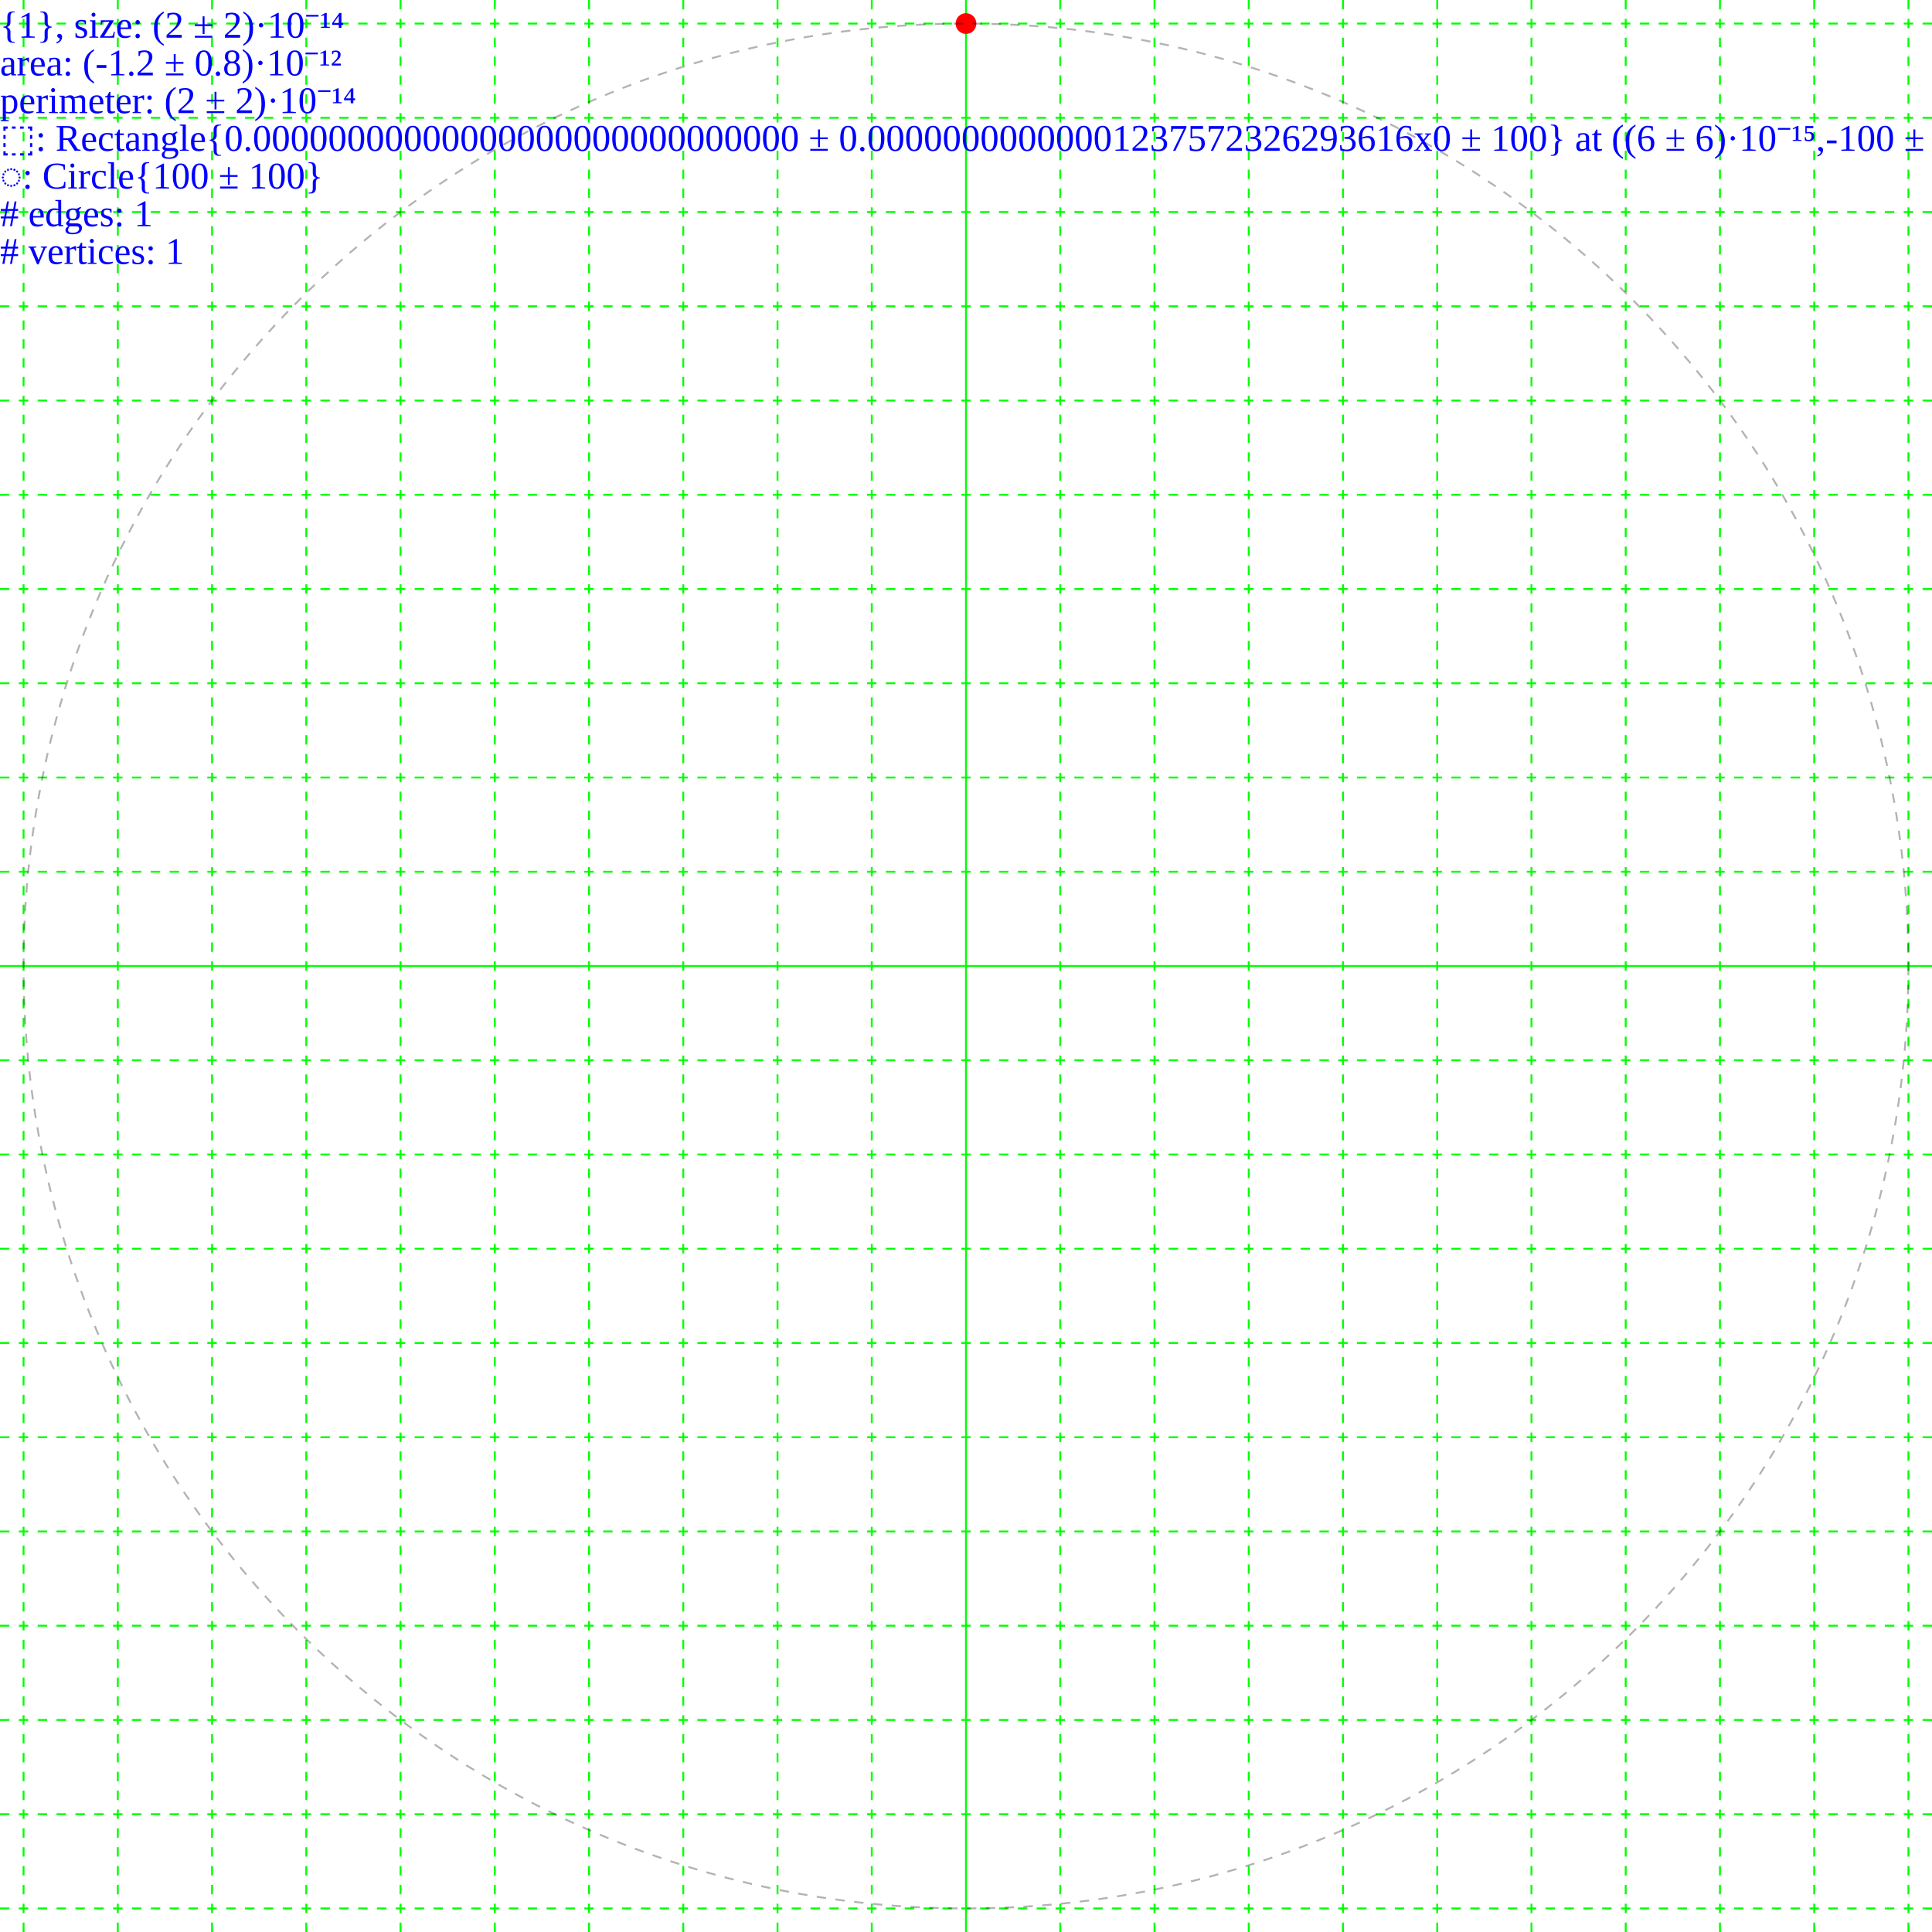
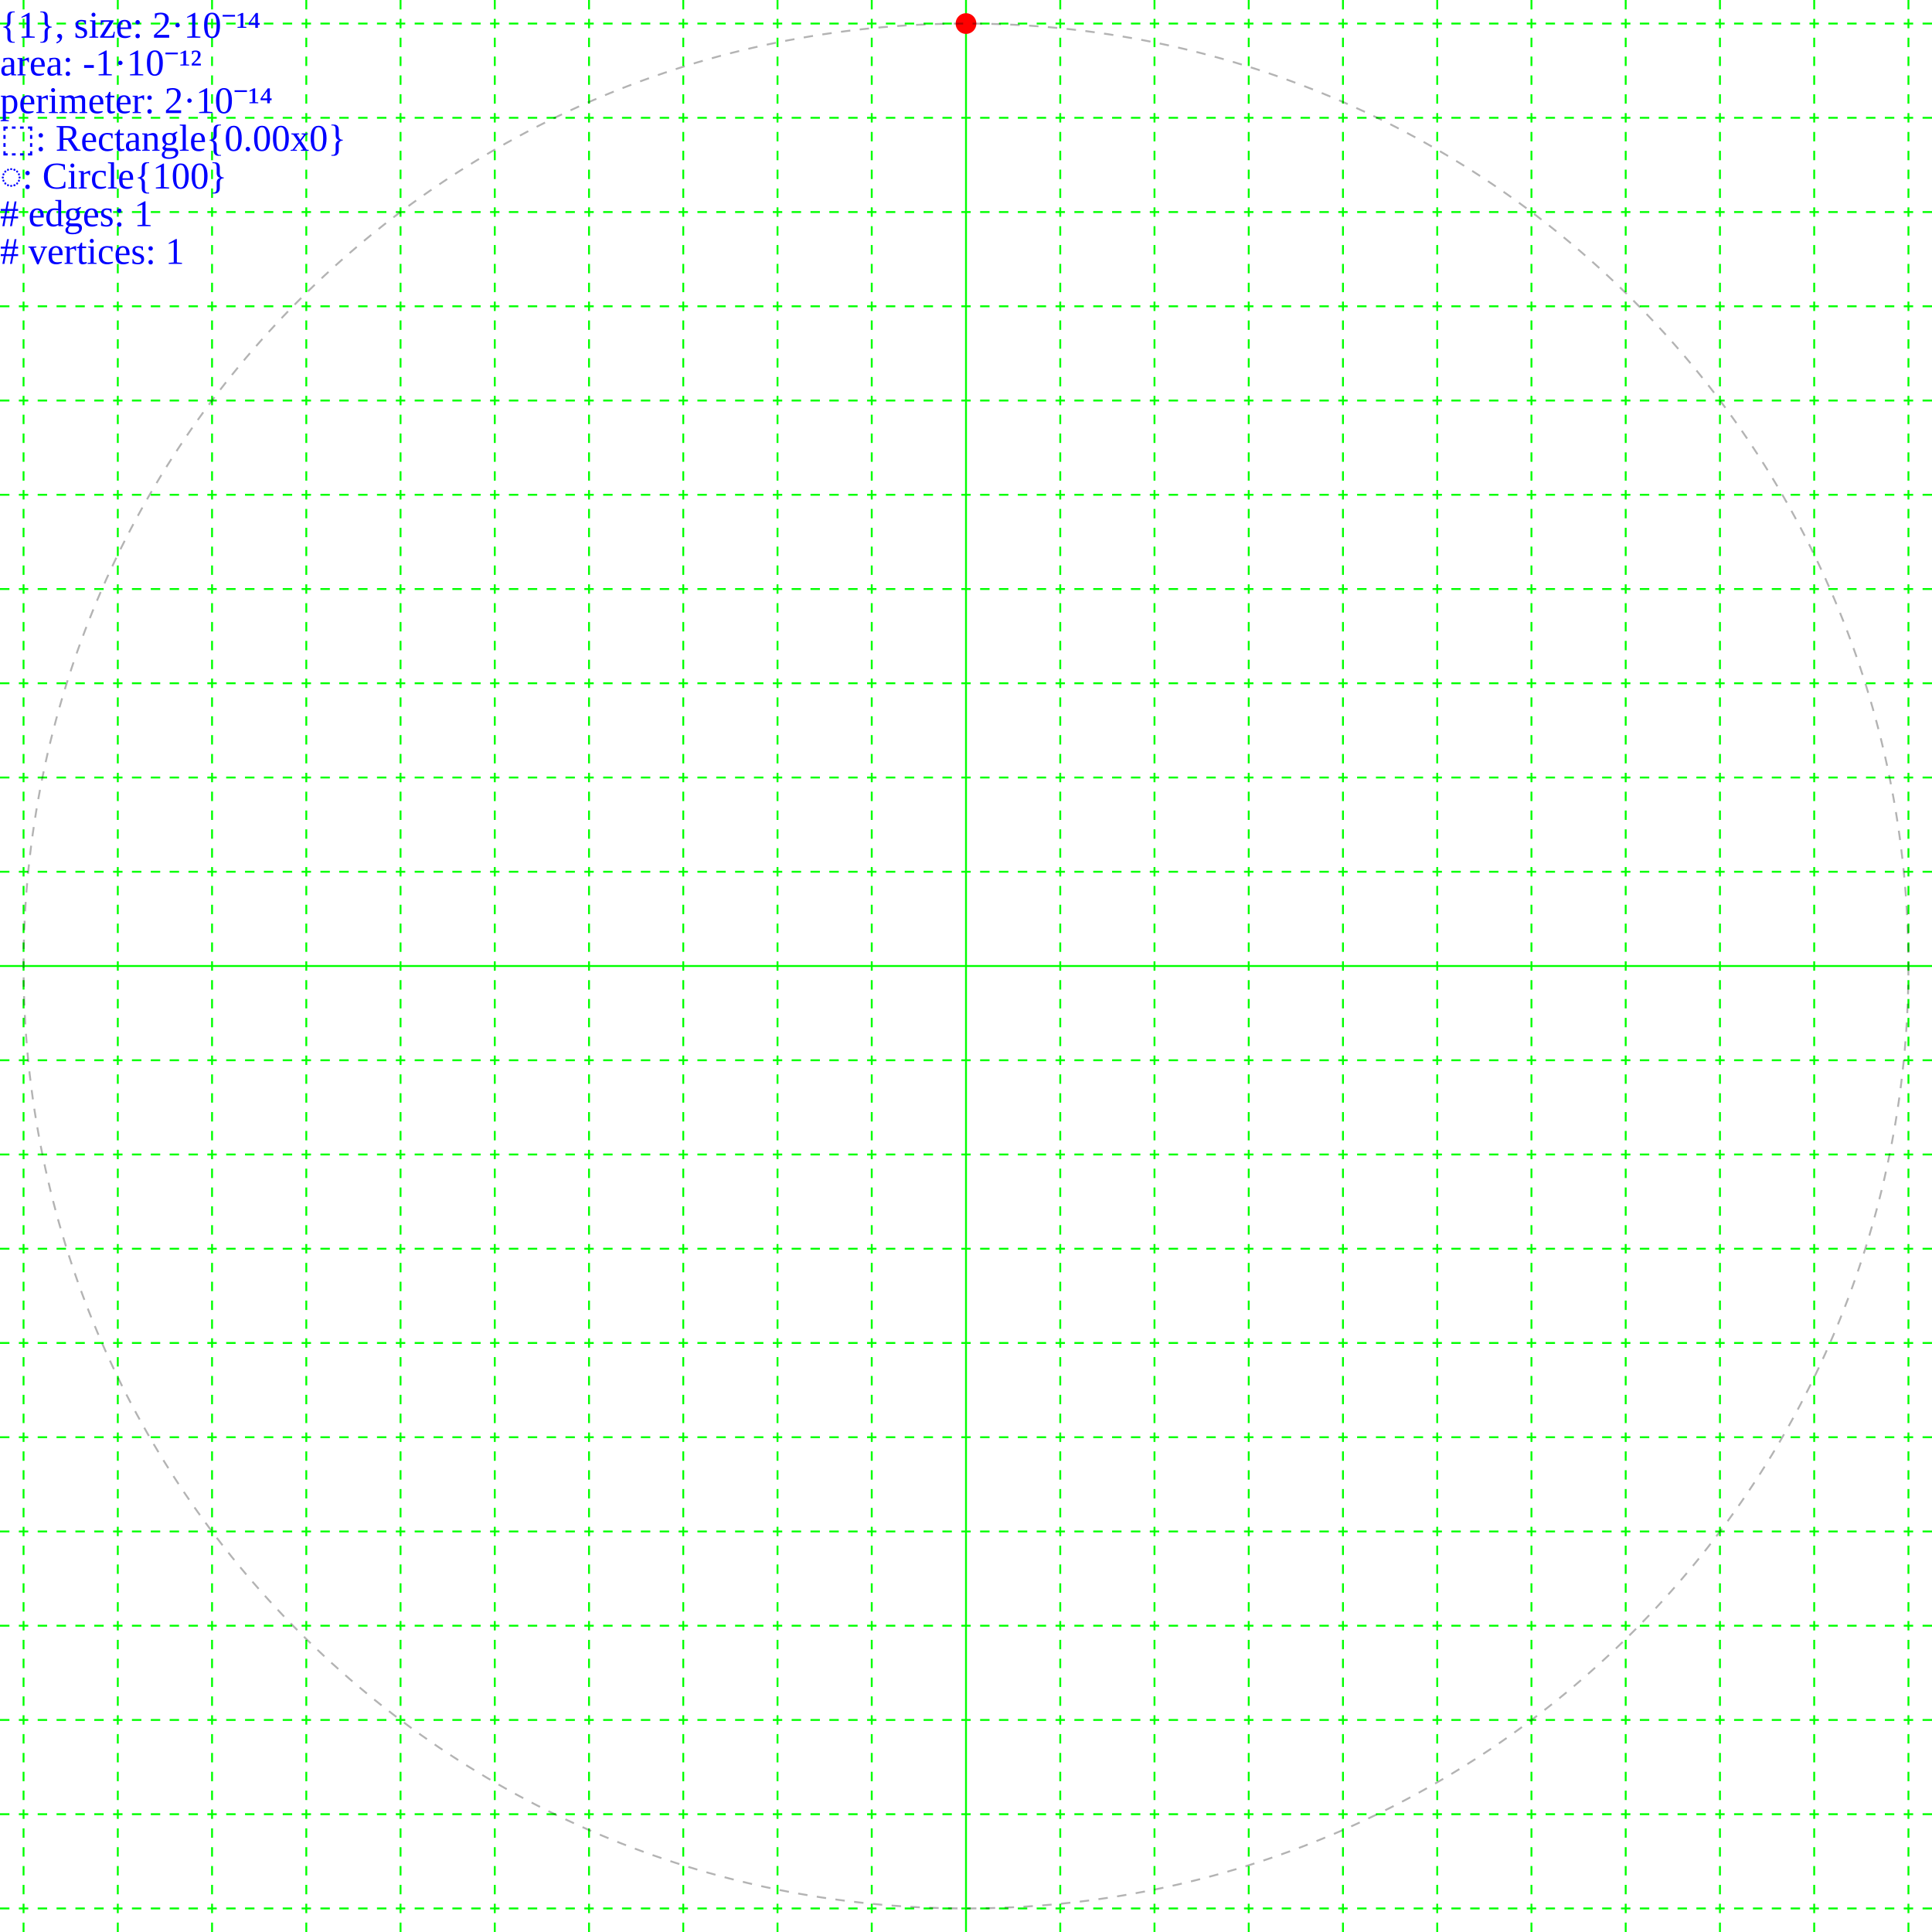
<svg xmlns="http://www.w3.org/2000/svg" height="205.0" width="205.0">
  <g transform="translate(102.5,102.5)">
    <g id="grid">
      <line stroke="#00ff00" stroke-width="0.2" x1="0" x2="0" y1="-102.5" y2="102.5" />
      <line stroke="#00ff00" stroke-dasharray="1,1" stroke-width="0.2" x1="10.0" x2="10.0" y1="-102.5" y2="102.5" />
      <line stroke="#00ff00" stroke-dasharray="1,1" stroke-width="0.2" x1="-10.0" x2="-10.0" y1="-102.5" y2="102.5" />
      <line stroke="#00ff00" stroke-dasharray="1,1" stroke-width="0.2" x1="20.0" x2="20.0" y1="-102.5" y2="102.5" />
      <line stroke="#00ff00" stroke-dasharray="1,1" stroke-width="0.2" x1="-20.0" x2="-20.0" y1="-102.5" y2="102.5" />
      <line stroke="#00ff00" stroke-dasharray="1,1" stroke-width="0.2" x1="30.0" x2="30.0" y1="-102.5" y2="102.5" />
      <line stroke="#00ff00" stroke-dasharray="1,1" stroke-width="0.2" x1="-30.0" x2="-30.0" y1="-102.5" y2="102.5" />
      <line stroke="#00ff00" stroke-dasharray="1,1" stroke-width="0.2" x1="40.0" x2="40.0" y1="-102.5" y2="102.5" />
      <line stroke="#00ff00" stroke-dasharray="1,1" stroke-width="0.2" x1="-40.0" x2="-40.0" y1="-102.5" y2="102.5" />
      <line stroke="#00ff00" stroke-dasharray="1,1" stroke-width="0.2" x1="50.0" x2="50.0" y1="-102.5" y2="102.5" />
      <line stroke="#00ff00" stroke-dasharray="1,1" stroke-width="0.2" x1="-50.0" x2="-50.0" y1="-102.5" y2="102.5" />
      <line stroke="#00ff00" stroke-dasharray="1,1" stroke-width="0.2" x1="60.0" x2="60.0" y1="-102.5" y2="102.5" />
      <line stroke="#00ff00" stroke-dasharray="1,1" stroke-width="0.2" x1="-60.0" x2="-60.0" y1="-102.5" y2="102.5" />
      <line stroke="#00ff00" stroke-dasharray="1,1" stroke-width="0.2" x1="70.0" x2="70.0" y1="-102.5" y2="102.5" />
      <line stroke="#00ff00" stroke-dasharray="1,1" stroke-width="0.2" x1="-70.0" x2="-70.0" y1="-102.5" y2="102.5" />
      <line stroke="#00ff00" stroke-dasharray="1,1" stroke-width="0.2" x1="80.0" x2="80.0" y1="-102.5" y2="102.5" />
      <line stroke="#00ff00" stroke-dasharray="1,1" stroke-width="0.2" x1="-80.0" x2="-80.0" y1="-102.5" y2="102.5" />
      <line stroke="#00ff00" stroke-dasharray="1,1" stroke-width="0.2" x1="90.0" x2="90.0" y1="-102.5" y2="102.5" />
      <line stroke="#00ff00" stroke-dasharray="1,1" stroke-width="0.2" x1="-90.0" x2="-90.0" y1="-102.5" y2="102.5" />
      <line stroke="#00ff00" stroke-dasharray="1,1" stroke-width="0.2" x1="100.0" x2="100.0" y1="-102.5" y2="102.5" />
      <line stroke="#00ff00" stroke-dasharray="1,1" stroke-width="0.2" x1="-100.0" x2="-100.0" y1="-102.5" y2="102.5" />
      <line stroke="#00ff00" stroke-dasharray="1,1" stroke-width="0.2" x1="110.0" x2="110.0" y1="-102.5" y2="102.5" />
      <line stroke="#00ff00" stroke-dasharray="1,1" stroke-width="0.2" x1="-110.0" x2="-110.0" y1="-102.5" y2="102.5" />
      <line stroke="#00ff00" stroke-width="0.2" x1="-102.5" x2="102.5" y1="0" y2="0" />
      <line stroke="#00ff00" stroke-dasharray="1,1" stroke-width="0.2" x1="-102.5" x2="102.5" y1="10.0" y2="10.0" />
      <line stroke="#00ff00" stroke-dasharray="1,1" stroke-width="0.2" x1="-102.5" x2="102.5" y1="-10.0" y2="-10.0" />
      <line stroke="#00ff00" stroke-dasharray="1,1" stroke-width="0.2" x1="-102.5" x2="102.5" y1="20.0" y2="20.0" />
      <line stroke="#00ff00" stroke-dasharray="1,1" stroke-width="0.2" x1="-102.5" x2="102.5" y1="-20.0" y2="-20.0" />
      <line stroke="#00ff00" stroke-dasharray="1,1" stroke-width="0.2" x1="-102.5" x2="102.5" y1="30.0" y2="30.0" />
      <line stroke="#00ff00" stroke-dasharray="1,1" stroke-width="0.2" x1="-102.5" x2="102.5" y1="-30.0" y2="-30.0" />
      <line stroke="#00ff00" stroke-dasharray="1,1" stroke-width="0.2" x1="-102.5" x2="102.5" y1="40.0" y2="40.0" />
      <line stroke="#00ff00" stroke-dasharray="1,1" stroke-width="0.2" x1="-102.5" x2="102.5" y1="-40.0" y2="-40.0" />
      <line stroke="#00ff00" stroke-dasharray="1,1" stroke-width="0.2" x1="-102.5" x2="102.5" y1="50.0" y2="50.0" />
      <line stroke="#00ff00" stroke-dasharray="1,1" stroke-width="0.2" x1="-102.5" x2="102.5" y1="-50.0" y2="-50.0" />
      <line stroke="#00ff00" stroke-dasharray="1,1" stroke-width="0.2" x1="-102.5" x2="102.5" y1="60.0" y2="60.0" />
      <line stroke="#00ff00" stroke-dasharray="1,1" stroke-width="0.2" x1="-102.5" x2="102.5" y1="-60.0" y2="-60.0" />
      <line stroke="#00ff00" stroke-dasharray="1,1" stroke-width="0.2" x1="-102.5" x2="102.5" y1="70.0" y2="70.0" />
      <line stroke="#00ff00" stroke-dasharray="1,1" stroke-width="0.2" x1="-102.5" x2="102.5" y1="-70.0" y2="-70.0" />
      <line stroke="#00ff00" stroke-dasharray="1,1" stroke-width="0.2" x1="-102.5" x2="102.5" y1="80.0" y2="80.0" />
      <line stroke="#00ff00" stroke-dasharray="1,1" stroke-width="0.2" x1="-102.5" x2="102.5" y1="-80.0" y2="-80.0" />
      <line stroke="#00ff00" stroke-dasharray="1,1" stroke-width="0.2" x1="-102.5" x2="102.5" y1="90.0" y2="90.0" />
      <line stroke="#00ff00" stroke-dasharray="1,1" stroke-width="0.2" x1="-102.5" x2="102.5" y1="-90.0" y2="-90.0" />
      <line stroke="#00ff00" stroke-dasharray="1,1" stroke-width="0.2" x1="-102.5" x2="102.5" y1="100.0" y2="100.0" />
      <line stroke="#00ff00" stroke-dasharray="1,1" stroke-width="0.2" x1="-102.5" x2="102.5" y1="-100.0" y2="-100.0" />
      <line stroke="#00ff00" stroke-dasharray="1,1" stroke-width="0.2" x1="-102.5" x2="102.5" y1="110.0" y2="110.0" />
      <line stroke="#00ff00" stroke-dasharray="1,1" stroke-width="0.2" x1="-102.5" x2="102.5" y1="-110.0" y2="-110.0" />
      <line stroke="#00ff00" stroke-dasharray="1,1" stroke-width="0.2" x1="-102.5" x2="102.5" y1="120.0" y2="120.0" />
      <line stroke="#00ff00" stroke-dasharray="1,1" stroke-width="0.2" x1="-102.5" x2="102.5" y1="-120.0" y2="-120.0" />
      <line stroke="#00ff00" stroke-dasharray="1,1" stroke-width="0.2" x1="-102.5" x2="102.5" y1="130.0" y2="130.0" />
      <line stroke="#00ff00" stroke-dasharray="1,1" stroke-width="0.2" x1="-102.5" x2="102.5" y1="-130.0" y2="-130.0" />
      <line stroke="#00ff00" stroke-dasharray="1,1" stroke-width="0.2" x1="-102.5" x2="102.5" y1="140.0" y2="140.0" />
      <line stroke="#00ff00" stroke-dasharray="1,1" stroke-width="0.2" x1="-102.5" x2="102.5" y1="-140.0" y2="-140.0" />
      <line stroke="#00ff00" stroke-dasharray="1,1" stroke-width="0.2" x1="-102.5" x2="102.5" y1="150.0" y2="150.0" />
      <line stroke="#00ff00" stroke-dasharray="1,1" stroke-width="0.2" x1="-102.5" x2="102.5" y1="-150.0" y2="-150.0" />
      <line stroke="#00ff00" stroke-dasharray="1,1" stroke-width="0.2" x1="-102.5" x2="102.5" y1="160.0" y2="160.0" />
      <line stroke="#00ff00" stroke-dasharray="1,1" stroke-width="0.2" x1="-102.5" x2="102.5" y1="-160.0" y2="-160.0" />
      <line stroke="#00ff00" stroke-dasharray="1,1" stroke-width="0.2" x1="-102.5" x2="102.5" y1="170.0" y2="170.0" />
      <line stroke="#00ff00" stroke-dasharray="1,1" stroke-width="0.2" x1="-102.5" x2="102.5" y1="-170.0" y2="-170.0" />
      <line stroke="#00ff00" stroke-dasharray="1,1" stroke-width="0.2" x1="-102.5" x2="102.5" y1="180.0" y2="180.0" />
      <line stroke="#00ff00" stroke-dasharray="1,1" stroke-width="0.2" x1="-102.5" x2="102.5" y1="-180.0" y2="-180.0" />
      <line stroke="#00ff00" stroke-dasharray="1,1" stroke-width="0.2" x1="-102.5" x2="102.5" y1="190.0" y2="190.0" />
      <line stroke="#00ff00" stroke-dasharray="1,1" stroke-width="0.2" x1="-102.5" x2="102.5" y1="-190.0" y2="-190.0" />
      <line stroke="#00ff00" stroke-dasharray="1,1" stroke-width="0.2" x1="-102.5" x2="102.5" y1="200.0" y2="200.0" />
      <line stroke="#00ff00" stroke-dasharray="1,1" stroke-width="0.2" x1="-102.5" x2="102.5" y1="-200.0" y2="-200.0" />
      <line stroke="#00ff00" stroke-dasharray="1,1" stroke-width="0.2" x1="-102.5" x2="102.5" y1="210.0" y2="210.0" />
      <line stroke="#00ff00" stroke-dasharray="1,1" stroke-width="0.2" x1="-102.5" x2="102.5" y1="-210.0" y2="-210.0" />
    </g>
    <g>
      <polygon fill="none" points="6.123233995736766E-15,-100.0" stroke="black" stroke-width="1" />
      <circle cx="6.123233995736766E-15" cy="-100.0" fill="#ff0000" r="1.1" />
      <circle fill="none" r="-100.0" stroke="black" stroke-dasharray="1,1" stroke-opacity="0.3" stroke-width="0.2" />
      <circle fill="none" r="100.0" stroke="black" stroke-dasharray="1,1" stroke-opacity="0.3" stroke-width="0.2" />
      <rect fill="none" height="0.0" stroke="blue" stroke-dasharray="2,1" stroke-opacity="0.3" stroke-width="0.6" width="0.0" x="6.123233995736766E-15" y="-100.0" />
    </g>
  </g>
  <g>
    <text fill="blue" font-size="4.0" id="info" x="0" y="0">
-       <tspan dy="4.0" x="0">{1}, size: (2 ± 2)·10⁻¹⁴</tspan>
-       <tspan dy="4.0" x="0">area: (-1.2 ± 0.8)·10⁻¹²</tspan>
-       <tspan dy="4.0" x="0">perimeter: (2 ± 2)·10⁻¹⁴</tspan>
-       <tspan dy="4.0" x="0">⬚: Rectangle{0.00000000000000000000000000000 ± 0.00000000000001237572326293616x0 ± 100} at ((6 ± 6)·10⁻¹⁵,-100 ± 50)</tspan>
-       <tspan dy="4.0" x="0">◌: Circle{100 ± 100}</tspan>
+       <tspan dy="4.0" x="0">{1}, size: 2·10⁻¹⁴</tspan>
+       <tspan dy="4.0" x="0">area: -1·10⁻¹²</tspan>
+       <tspan dy="4.0" x="0">perimeter: 2·10⁻¹⁴</tspan>
+       <tspan dy="4.0" x="0">⬚: Rectangle{0.00x0}</tspan>
+       <tspan dy="4.0" x="0">◌: Circle{100}</tspan>
      <tspan dy="4.0" x="0"># edges: 1</tspan>
      <tspan dy="4.0" x="0"># vertices: 1</tspan>
    </text>
  </g>
</svg>
